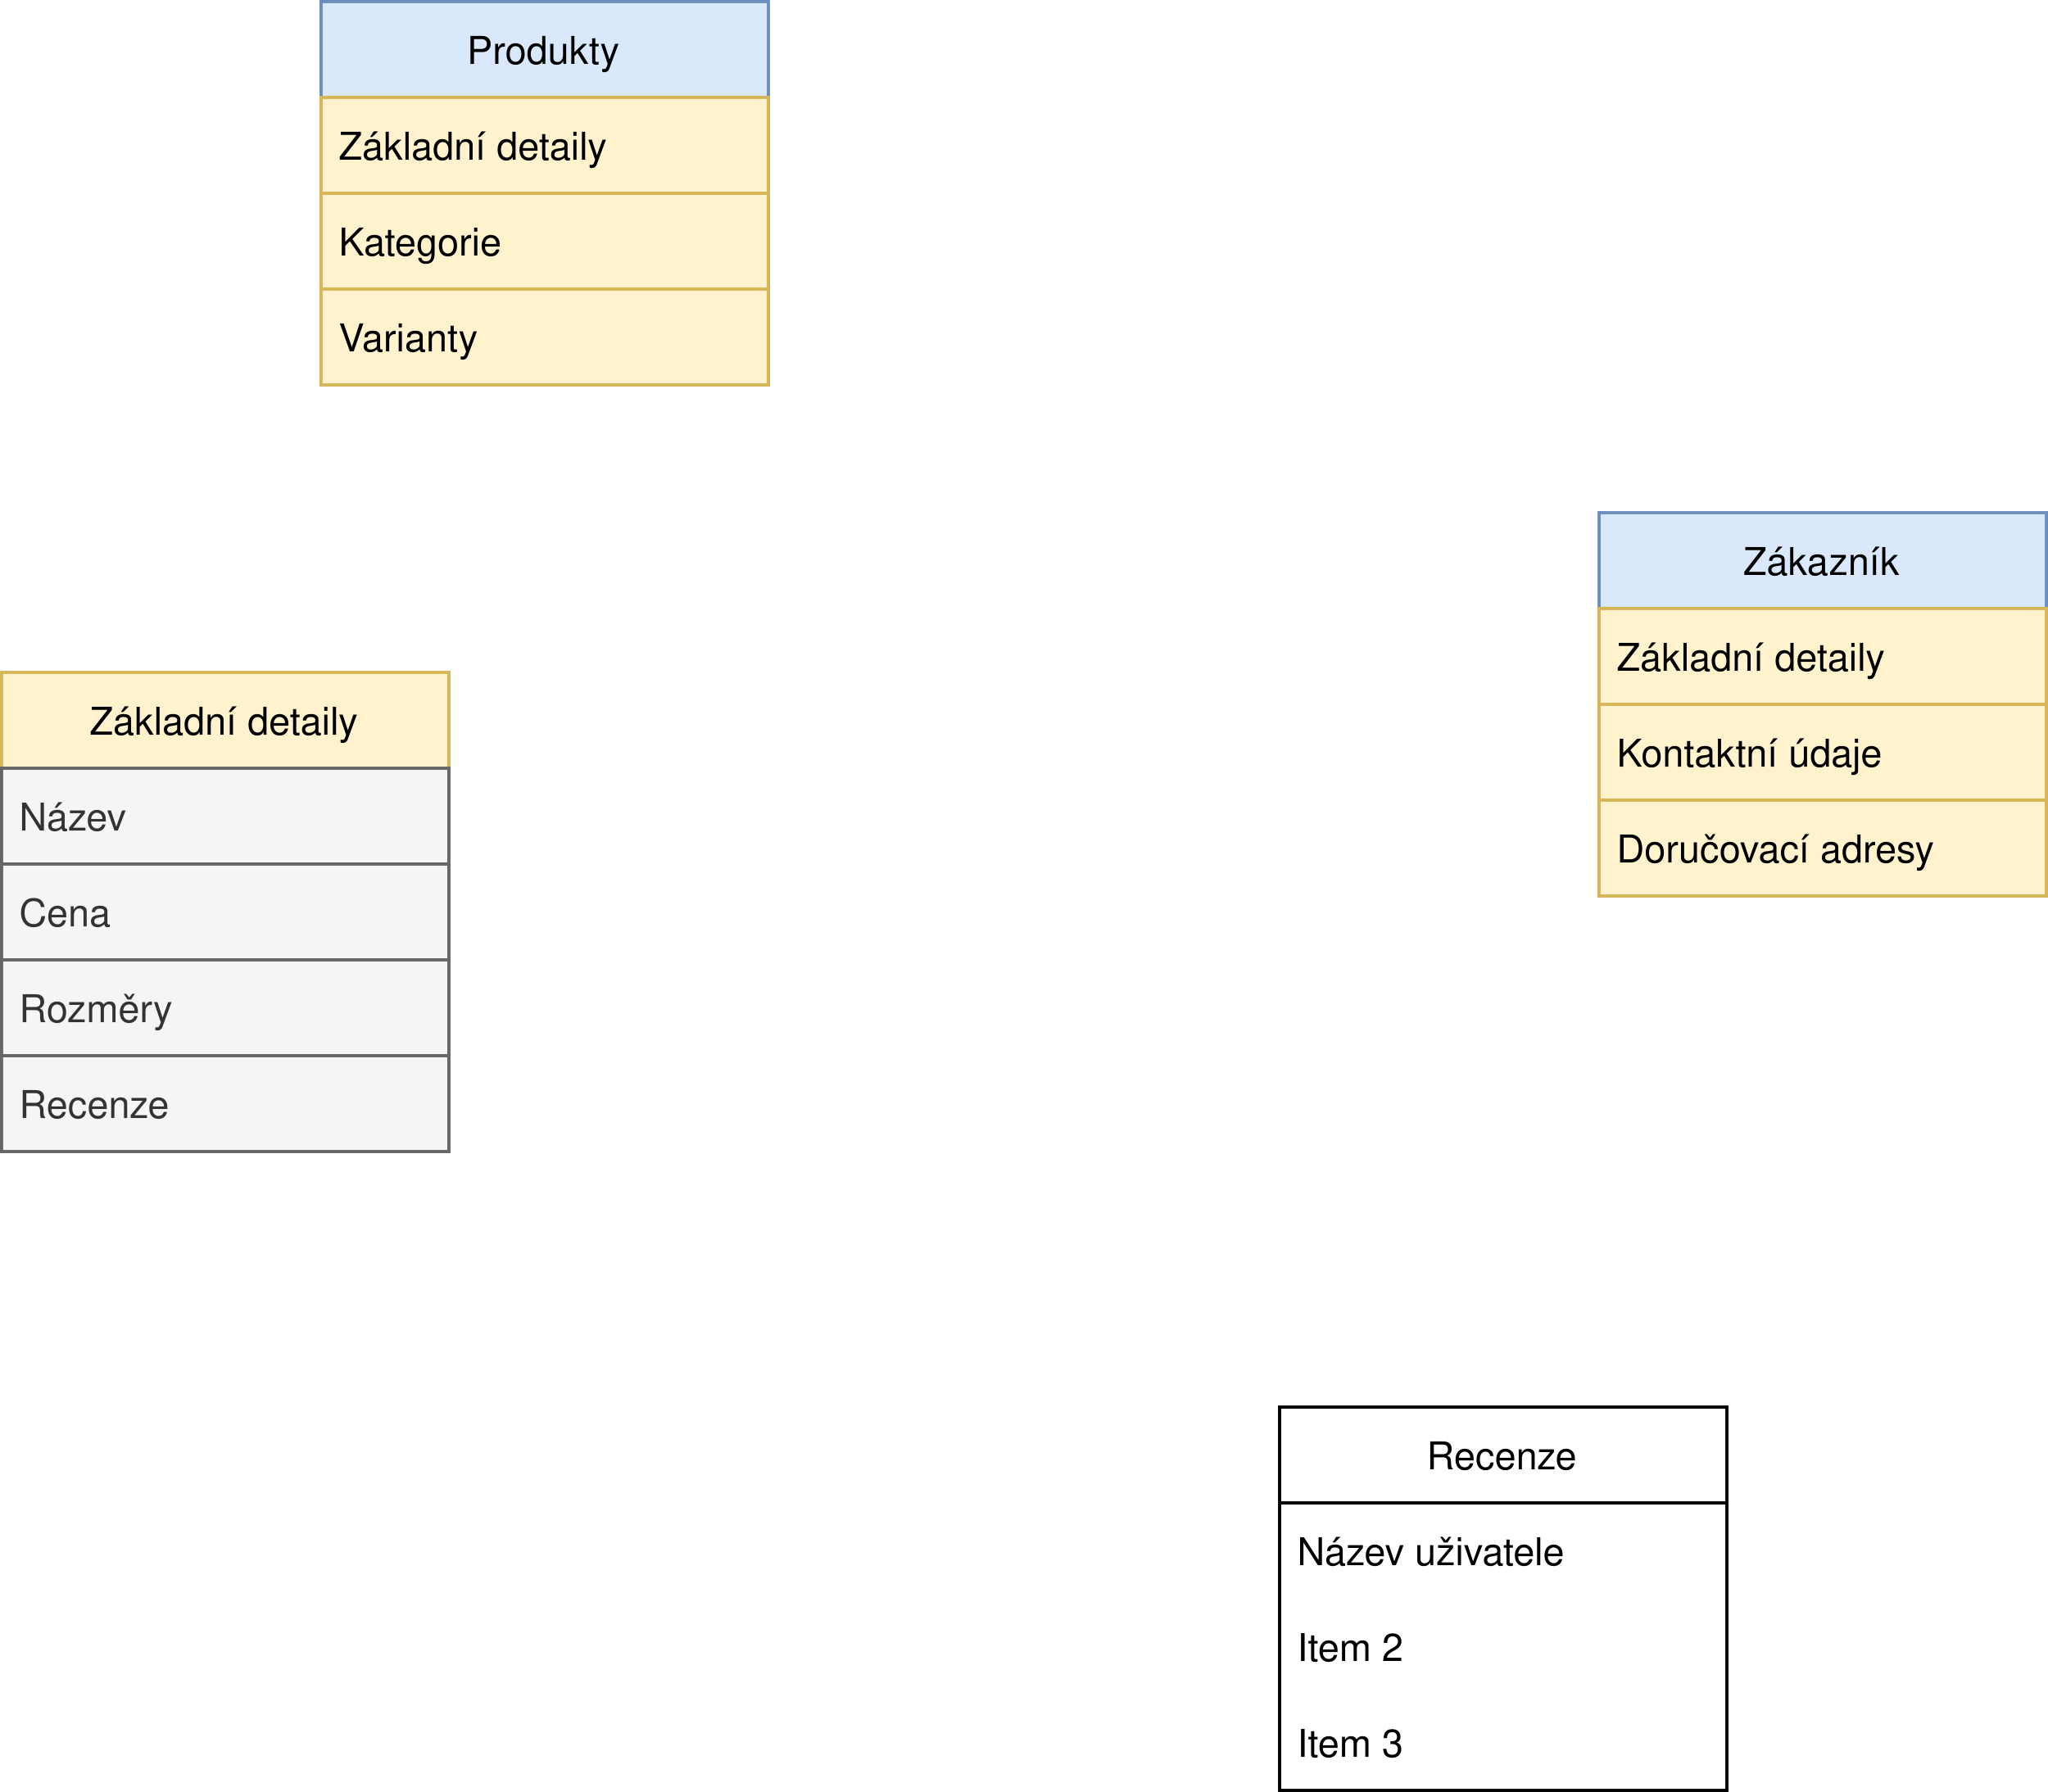
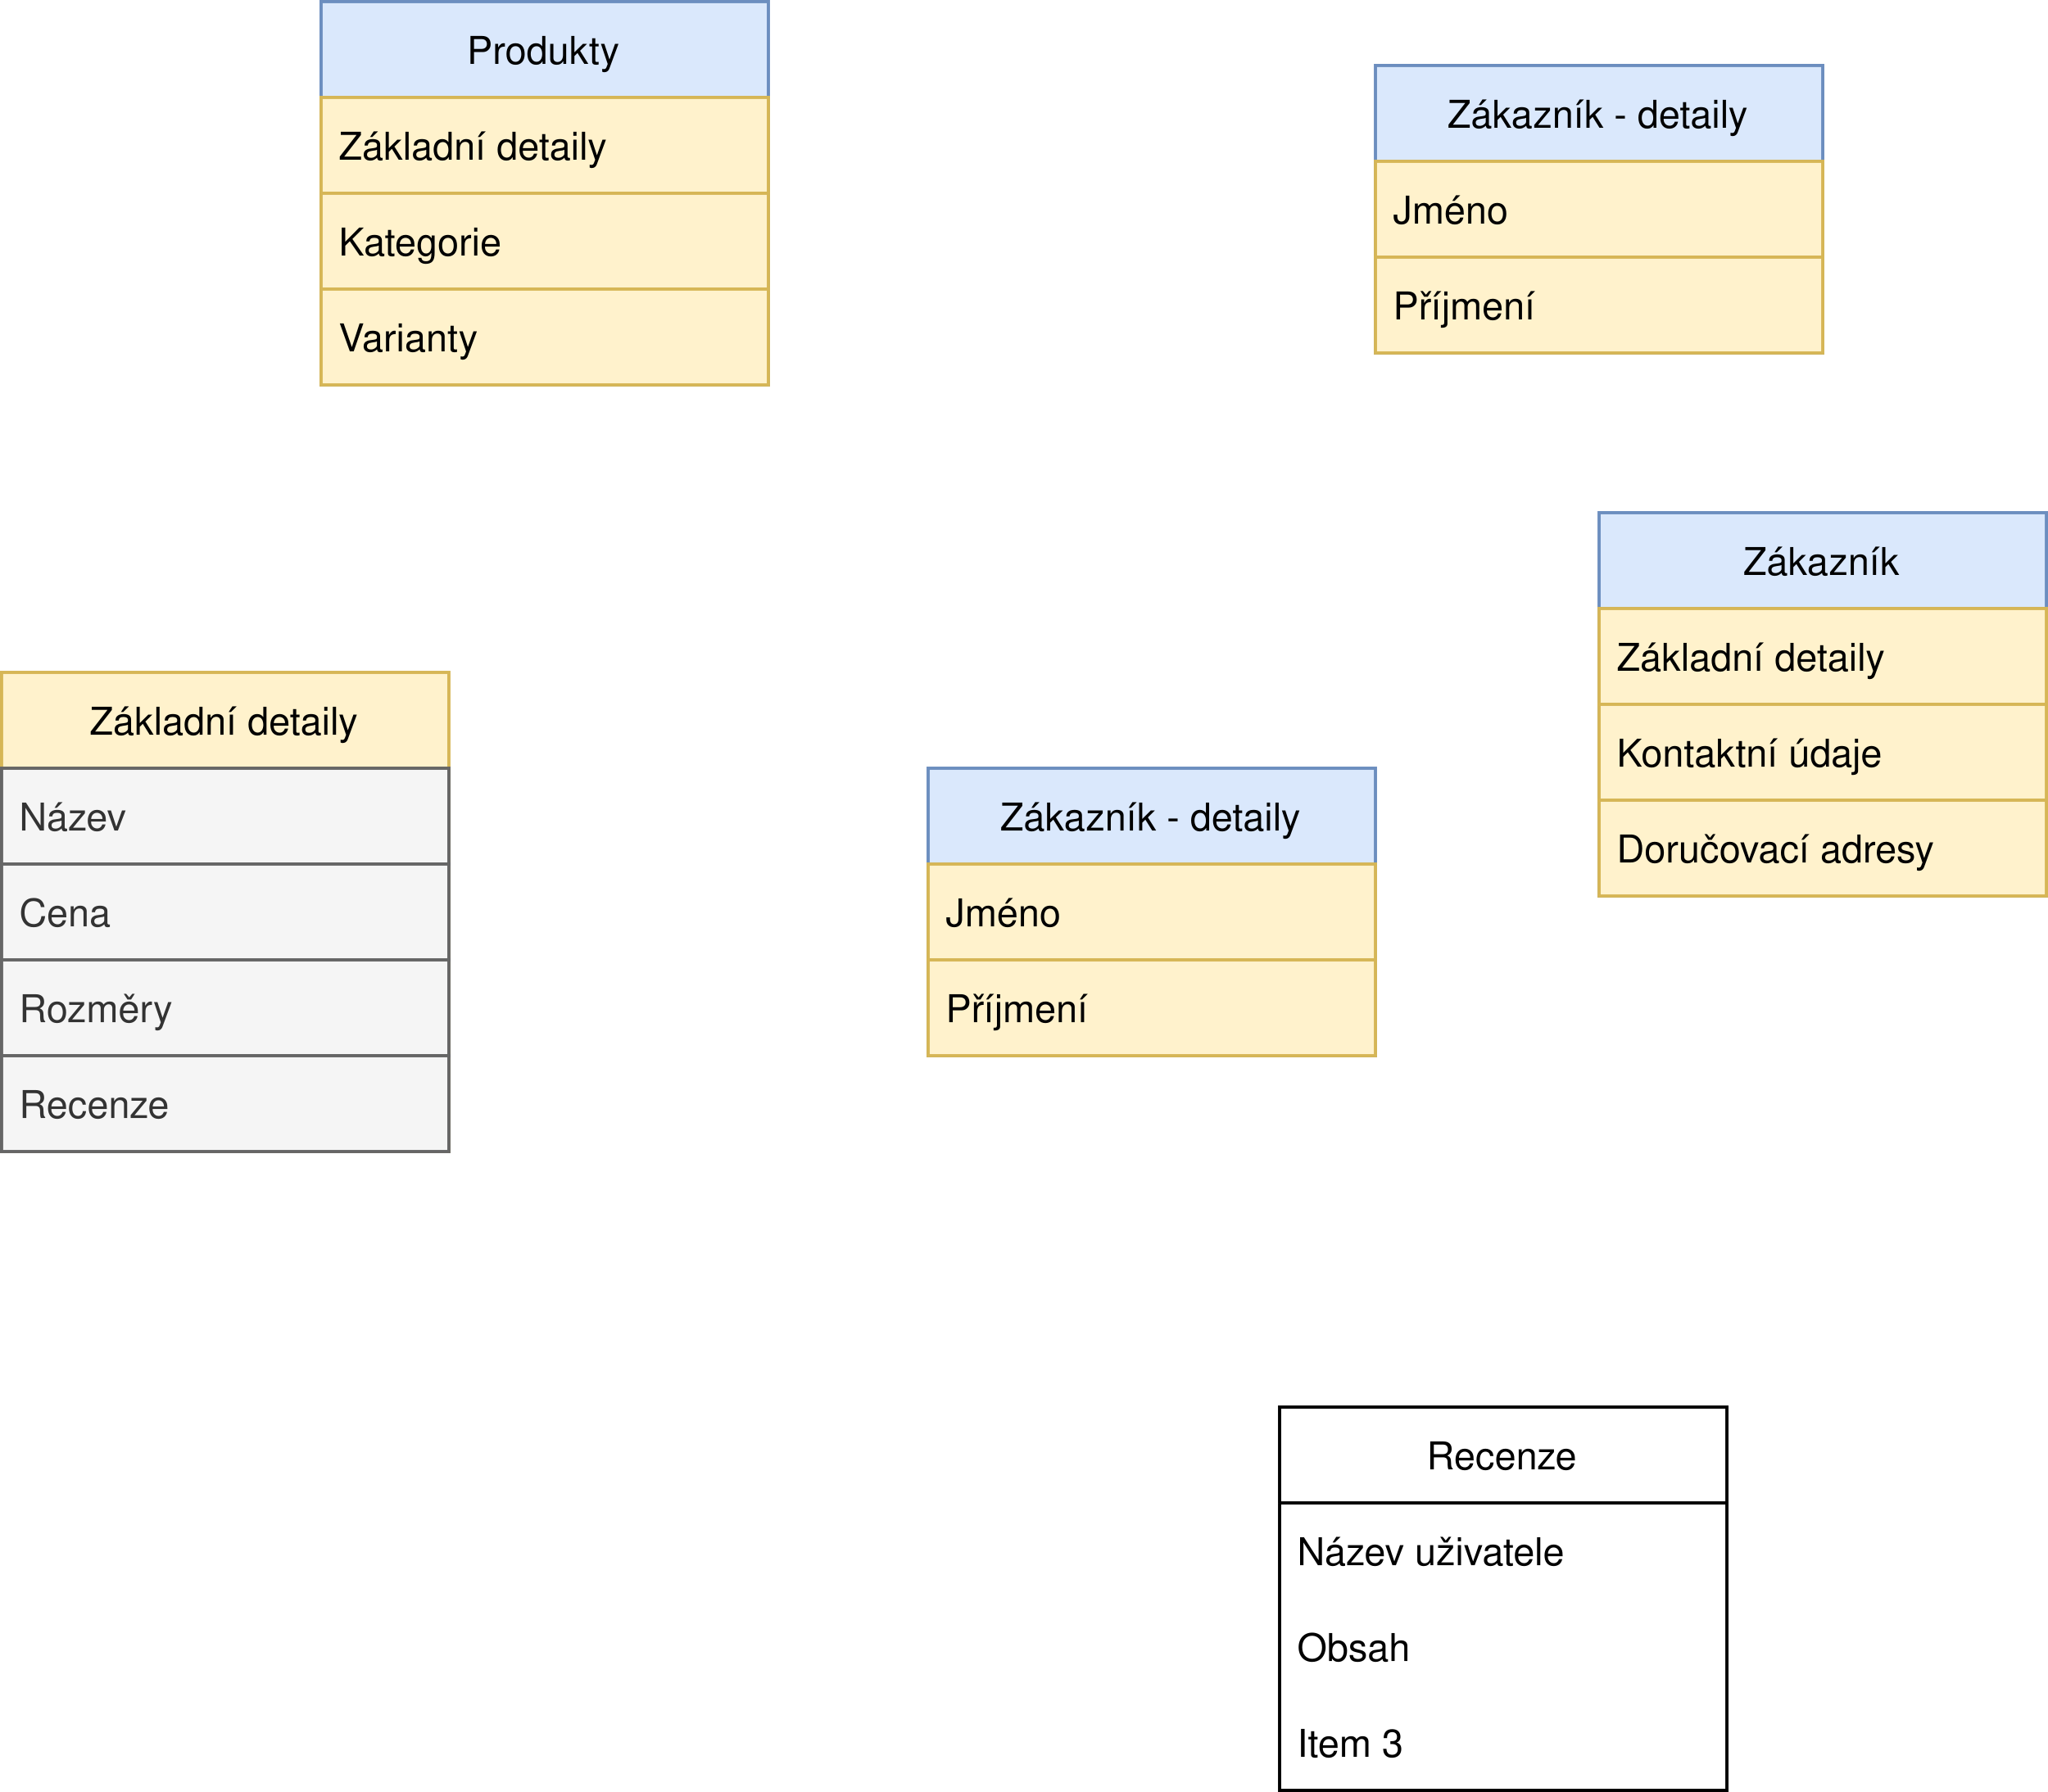
- <svg xmlns="http://www.w3.org/2000/svg" version="1.1" width="641px" height="561px" viewBox="-0.5 -0.5 641 561" content="&lt;mxfile host=&quot;app.diagrams.net&quot; modified=&quot;2022-09-22T12:21:02.765Z&quot; agent=&quot;5.0 (Windows NT 10.0; Win64; x64) AppleWebKit/537.36 (KHTML, like Gecko) Chrome/105.0.0.0 Safari/537.36&quot; etag=&quot;ro_C-B6k4LKh0g_O_Hbt&quot; version=&quot;20.3.5&quot; type=&quot;github&quot;&gt;&lt;diagram id=&quot;C5RBs43oDa-KdzZeNtuy&quot; name=&quot;Page-1&quot;&gt;7VrZdpswEP0aHtvDYoj9GHCapllOljbp6dsEhFEtkCPkePn6SiDwouTUWQhJDjYP6GokpJk742vZhhOk80MGk+SURogYthnNDWdo2LbVs21DXma0KJG9Qa8ERgxHymgFXOElUqCp0CmOUL5hyCklHE82wZBmGQr5BgaM0dmmWUzJ5lMnMEIacBUC0dEbHPGkRPv23gr/jvAoqZ5seYOyJ4XKWO0kTyCiszXIOTCcgFHKy7t0HiAinVf55eZocUNOxt7hj4v8Dn75xz/Prr+Uk317ypB6Cwxl/NlT+3czNDw6PKZ+8vui79gX+ThVQ8x7IFPlr3NGo+mYL9Se+aJyZD7DKYFMtPyYZvxK9ZiiHSaYRCewoFO5vJxDOK5afkIZXgp7IKLLEoDoZlzxxDE3LK7kSDUnQ7mwOa/2bG1BpzDfMDyBnFeroYTAJMe3xfrkwBTYCGc+5ZymyijGhASUUFZszokA9eOwWB2jY7TW44V9dBuLHuUpxDiab1HrP3GxarKILEM0RZwJ95p1iqkgqARzVXO2YmttkqwzteIlqAwZ1VOvWCBuFBGeQApLI8UfI3CMfWtMIMqK26GsCIgDJjpRhH/4Q56MvFvP9XTfx3Fsh9L3QPAoExhBsZxAuhqLRN5XcIqjSD7DzycQ4mx0UpgNeyvkUnlHQlQMj0mRr4kYiMQM/oTijBfecn1xCf8F5lfXcMUqAtG2Vm1xSXPGA5qJjQAuAowEyWZIEs1nlAOH2zoFdmLH4ymos0OxwdmRDU5TZLA1MhwDRyORs6iLfJOR99qOvKNF/hoYhuyBz4Yu8K8Y+EHbge89Wv9hqcr/uJMHbyQP3C15UAvr9vSB2+mDNywWvfetDzxdH8hkHfMVEeSNvx/B304xNMqF1hXDnsaFIWVTI+gZ/SG9h7BmBESiLHeVoVE2tC4j+i/7mPjUgqJm7uNcb0pQbOuJXauG5TZFlIFGlLOSKEt0v3ON8IrXA5525fuD1wiZAGt7Kl8vqh39960qKpG7xokAZdCxoQ02tK4rLP1E8pIuUyksBj7bXUd0rHhFVrSuLyz9aPIShShb7v41oyPEKxKiPnBojxH6keVjjPhc6rIxrbglFnu7Jn2DP07pp5PratEUXzddwz/A98AR2bESZLQkwloRUNBHzv/n53mZR+9YHeonkEccpQKxu4A3EPD2BaB+yqgC7nQBbyDgDWo70Vz9ZaboW/vjkXPwDw==&lt;/diagram&gt;&lt;/mxfile&gt;" resource="https://app.diagrams.net/#HTomasKelbasa%2Fdiagrams.net%2Fmain%2FEshop.drawio.svg">
+ <svg xmlns="http://www.w3.org/2000/svg" version="1.1" width="641px" height="561px" viewBox="-0.5 -0.5 641 561" content="&lt;mxfile host=&quot;app.diagrams.net&quot; modified=&quot;2022-09-22T12:23:16.898Z&quot; agent=&quot;5.0 (Windows NT 10.0; Win64; x64) AppleWebKit/537.36 (KHTML, like Gecko) Chrome/105.0.0.0 Safari/537.36 Edg/105.0.134.42&quot; etag=&quot;V_AyMYkcg1HrbQH8XNdz&quot; version=&quot;20.3.5&quot; type=&quot;github&quot;&gt;&lt;diagram id=&quot;C5RBs43oDa-KdzZeNtuy&quot; name=&quot;Page-1&quot;&gt;7Vtbd5s4EP41PGaPMQbDY8BpNk3azWW3ydk3GYRRLJAr5OuvrwQCQ2S3dDcEp8XxOUGjkZBmvhl9DIlmePHmkoJF9IkEEGvDQbDRjIk2HOqjoc5/Cck2l4ydUS6YURRIpb3gAe2gFA6kdIkCmNYUGSGYoUVd6JMkgT6ryQClZF1XCwmu33UBZlARPPgAq9JHFLAol9rD8V7+J0SzqLizbjl5TwwKZbmTNAIBWVdExoVmeJQQll/FGw9iYbzCLo9X20d8M7cuP96lX8E/7vXfn7+c5ZN9+Jkh5RYoTNh/ntr9uoaTq8tr4kZPd7YxvEvnsRwyWAG8lPa6pSRYztlW7pltC0OmaxRjkPCWG5KEPcieAW/7EcLBDdiSpVheyoA/L1puRCjacX2AeZfOBbybMokTY1DTeBAj5ZwUplznttiz/kL0CWxqijcgZcVqCMZgkaJptj4xMAZ0hhKXMEZiqRQijD2CCc02ZwQA2qGfrY6SOaz0WL4NpyHvaegE6awVpAxuKhCUTrmEJIaMcvMOyhCTTpABZsrmeo/WUiWqIrXAJZARMiun3qOAX0gg/AQodAUU/2qeoZ3rcwyCJLuciIwAGUBYBQrfNztkycCaWqal2j4Mw6EvbA8wmiVchmEoJhAmRDyQz6U4RkEg7uGmC+CjZHaTqU1Ge8m9tI4QET48xFm8Rnwg5DO4C4ISllnLdPmX288b/GFqJl+Fx9v6vs2/Qp0yjyR8IwBlPoccZGsogOZSwgAD0zIEVHR8N95+jA6JBqMhGoy2wDBUwHANGJzxmIW959v0vNW15w3F818ARSA5cDb0jn9FxztdO350NP+DnUz/854evBE9MF/Qg5JYd8cPzJ4ftJUsRo3hcSr8wFL5gQjWOdsDQVy45wF47hlDq1jonDGMFSxMCF1q3kizJ2QF/BIRIOBpuc8MraKhcxph/79j4pcmFCVyj2O9LULxkk80zRq62RZQHAUon3Og7OCqcY6wss8BS5vi553nCBEAlT3ln+a5w26MkVNhFQXJrWDCgwno0dAFGjrnFbpakbwnu1gQC8elzXlEj4pXREXn/EJXS5P30IfJrvljRg+IVwREWXDoDhFqyfIYIn4tdtkaV3xBFkdNg77Fl1NqdbLKFgf8cdPU3Au0AgzihpkgITkQKklAit5z/DeM8zJo3hE7VCuQf01TEPXebsHb3bM/tcR4xWDMJUbv8BYc/pbEbmt41sb2z+znp3Cx+PA0Wuzuv/N+ofr+aXD2uxaPGr+NUnzelCMcJQSGUScEjcHitAUWNTl8jDOMOAlp/BzwGxSYf4CF44F4EjTg4PLU1w23gvw5Tp4jnmNYVpl7HLSHg7ckCAeXp9aP+/PiRM6L0bh+Xoy7Pi4OFJb78+K18oRz2ufFgTJyf2B0AIQWDwze3P9BftZX+bcG4+Ib&lt;/diagram&gt;&lt;/mxfile&gt;" resource="https://app.diagrams.net/#HTomasKelbasa%2Fdiagrams.net%2Fmain%2FEshop.drawio.svg">
  <defs>
    <clipPath id="mx-clip-104-30-132-30-0">
      <rect x="104" y="30" width="132" height="30" />
    </clipPath>
    <clipPath id="mx-clip-104-60-132-30-0">
      <rect x="104" y="60" width="132" height="30" />
    </clipPath>
    <clipPath id="mx-clip-104-90-132-30-0">
      <rect x="104" y="90" width="132" height="30" />
    </clipPath>
    <clipPath id="mx-clip-504-190-132-30-0">
      <rect x="504" y="190" width="132" height="30" />
    </clipPath>
    <clipPath id="mx-clip-504-220-132-30-0">
      <rect x="504" y="220" width="132" height="30" />
    </clipPath>
    <clipPath id="mx-clip-504-250-132-30-0">
      <rect x="504" y="250" width="132" height="30" />
    </clipPath>
    <clipPath id="mx-clip-4-240-132-30-0">
      <rect x="4" y="240" width="132" height="30" />
    </clipPath>
    <clipPath id="mx-clip-4-270-132-30-0">
      <rect x="4" y="270" width="132" height="30" />
    </clipPath>
    <clipPath id="mx-clip-4-300-132-30-0">
      <rect x="4" y="300" width="132" height="30" />
    </clipPath>
    <clipPath id="mx-clip-4-330-132-30-0">
      <rect x="4" y="330" width="132" height="30" />
    </clipPath>
    <clipPath id="mx-clip-404-470-132-30-0">
      <rect x="404" y="470" width="132" height="30" />
    </clipPath>
    <clipPath id="mx-clip-404-500-132-30-0">
      <rect x="404" y="500" width="132" height="30" />
    </clipPath>
    <clipPath id="mx-clip-404-530-132-30-0">
      <rect x="404" y="530" width="132" height="30" />
+     </clipPath>
+     <clipPath id="mx-clip-294-270-132-30-0">
+       <rect x="294" y="270" width="132" height="30" />
+     </clipPath>
+     <clipPath id="mx-clip-294-300-132-30-0">
+       <rect x="294" y="300" width="132" height="30" />
+     </clipPath>
+     <clipPath id="mx-clip-434-50-132-30-0">
+       <rect x="434" y="50" width="132" height="30" />
+     </clipPath>
+     <clipPath id="mx-clip-434-80-132-30-0">
+       <rect x="434" y="80" width="132" height="30" />
    </clipPath>
  </defs>
  <g>
    <path d="M 100 30 L 100 0 L 240 0 L 240 30" fill="#dae8fc" stroke="#6c8ebf" stroke-miterlimit="10" pointer-events="all" />
    <path d="M 100 30 L 100 120 L 240 120 L 240 30" fill="none" stroke="#6c8ebf" stroke-miterlimit="10" pointer-events="none" />
    <path d="M 100 30 L 240 30" fill="none" stroke="#6c8ebf" stroke-miterlimit="10" pointer-events="none" />
    <g fill="rgb(0, 0, 0)" font-family="Helvetica" pointer-events="none" text-anchor="middle" font-size="12px">
      <text x="169.5" y="19.5">Produkty</text>
    </g>
    <rect x="100" y="30" width="140" height="30" fill="#fff2cc" stroke="#d6b656" pointer-events="none" />
    <g fill="rgb(0, 0, 0)" font-family="Helvetica" pointer-events="none" clip-path="url(#mx-clip-104-30-132-30-0)" font-size="12px">
      <text x="105.5" y="49.5">Základní detaily</text>
    </g>
    <rect x="100" y="60" width="140" height="30" fill="#fff2cc" stroke="#d6b656" pointer-events="none" />
    <g fill="rgb(0, 0, 0)" font-family="Helvetica" pointer-events="none" clip-path="url(#mx-clip-104-60-132-30-0)" font-size="12px">
      <text x="105.5" y="79.5">Kategorie</text>
    </g>
    <rect x="100" y="90" width="140" height="30" fill="#fff2cc" stroke="#d6b656" pointer-events="none" />
    <g fill="rgb(0, 0, 0)" font-family="Helvetica" pointer-events="none" clip-path="url(#mx-clip-104-90-132-30-0)" font-size="12px">
      <text x="105.5" y="109.5">Varianty</text>
    </g>
    <path d="M 500 190 L 500 160 L 640 160 L 640 190" fill="#dae8fc" stroke="#6c8ebf" stroke-miterlimit="10" pointer-events="none" />
    <path d="M 500 190 L 500 280 L 640 280 L 640 190" fill="none" stroke="#6c8ebf" stroke-miterlimit="10" pointer-events="none" />
    <path d="M 500 190 L 640 190" fill="none" stroke="#6c8ebf" stroke-miterlimit="10" pointer-events="none" />
    <g fill="rgb(0, 0, 0)" font-family="Helvetica" pointer-events="none" text-anchor="middle" font-size="12px">
      <text x="569.5" y="179.5">Zákazník</text>
    </g>
    <rect x="500" y="190" width="140" height="30" fill="#fff2cc" stroke="#d6b656" pointer-events="none" />
    <g fill="rgb(0, 0, 0)" font-family="Helvetica" pointer-events="none" clip-path="url(#mx-clip-504-190-132-30-0)" font-size="12px">
      <text x="505.5" y="209.5">Základní detaily</text>
    </g>
    <rect x="500" y="220" width="140" height="30" fill="#fff2cc" stroke="#d6b656" pointer-events="none" />
    <g fill="rgb(0, 0, 0)" font-family="Helvetica" pointer-events="none" clip-path="url(#mx-clip-504-220-132-30-0)" font-size="12px">
      <text x="505.5" y="239.5">Kontaktní údaje</text>
    </g>
    <rect x="500" y="250" width="140" height="30" fill="#fff2cc" stroke="#d6b656" pointer-events="none" />
    <g fill="rgb(0, 0, 0)" font-family="Helvetica" pointer-events="none" clip-path="url(#mx-clip-504-250-132-30-0)" font-size="12px">
      <text x="505.5" y="269.5">Doručovací adresy</text>
    </g>
    <path d="M 0 240 L 0 210 L 140 210 L 140 240" fill="#fff2cc" stroke="#d6b656" stroke-miterlimit="10" pointer-events="none" />
    <path d="M 0 240 L 0 360 L 140 360 L 140 240" fill="none" stroke="#d6b656" stroke-miterlimit="10" pointer-events="none" />
    <path d="M 0 240 L 140 240" fill="none" stroke="#d6b656" stroke-miterlimit="10" pointer-events="none" />
    <g fill="rgb(0, 0, 0)" font-family="Helvetica" pointer-events="none" text-anchor="middle" font-size="12px">
      <text x="69.5" y="229.5">Základní detaily</text>
    </g>
    <rect x="0" y="240" width="140" height="30" fill="#f5f5f5" stroke="#666666" pointer-events="none" />
    <g fill="#333333" font-family="Helvetica" pointer-events="none" clip-path="url(#mx-clip-4-240-132-30-0)" font-size="12px">
      <text x="5.5" y="259.5">Název</text>
    </g>
    <rect x="0" y="270" width="140" height="30" fill="#f5f5f5" stroke="#666666" pointer-events="none" />
    <g fill="#333333" font-family="Helvetica" pointer-events="none" clip-path="url(#mx-clip-4-270-132-30-0)" font-size="12px">
      <text x="5.5" y="289.5">Cena</text>
    </g>
    <rect x="0" y="300" width="140" height="30" fill="#f5f5f5" stroke="#666666" pointer-events="none" />
    <g fill="#333333" font-family="Helvetica" pointer-events="none" clip-path="url(#mx-clip-4-300-132-30-0)" font-size="12px">
      <text x="5.5" y="319.5">Rozměry</text>
    </g>
    <rect x="0" y="330" width="140" height="30" fill="#f5f5f5" stroke="#666666" pointer-events="none" />
    <g fill="#333333" font-family="Helvetica" pointer-events="none" clip-path="url(#mx-clip-4-330-132-30-0)" font-size="12px">
      <text x="5.5" y="349.5">Recenze</text>
    </g>
    <path d="M 400 470 L 400 440 L 540 440 L 540 470" fill="rgb(255, 255, 255)" stroke="rgb(0, 0, 0)" stroke-miterlimit="10" pointer-events="none" />
    <path d="M 400 470 L 400 560 L 540 560 L 540 470" fill="none" stroke="rgb(0, 0, 0)" stroke-miterlimit="10" pointer-events="none" />
    <path d="M 400 470 L 540 470" fill="none" stroke="rgb(0, 0, 0)" stroke-miterlimit="10" pointer-events="none" />
    <g fill="rgb(0, 0, 0)" font-family="Helvetica" pointer-events="none" text-anchor="middle" font-size="12px">
      <text x="469.5" y="459.5">Recenze</text>
    </g>
    <g fill="rgb(0, 0, 0)" font-family="Helvetica" pointer-events="none" clip-path="url(#mx-clip-404-470-132-30-0)" font-size="12px">
      <text x="405.5" y="489.5">Název uživatele</text>
    </g>
    <g fill="rgb(0, 0, 0)" font-family="Helvetica" pointer-events="none" clip-path="url(#mx-clip-404-500-132-30-0)" font-size="12px">
-       <text x="405.5" y="519.5">Item 2</text>
+       <text x="405.5" y="519.5">Obsah</text>
    </g>
    <g fill="rgb(0, 0, 0)" font-family="Helvetica" pointer-events="none" clip-path="url(#mx-clip-404-530-132-30-0)" font-size="12px">
      <text x="405.5" y="549.5">Item 3</text>
    </g>
+     <path d="M 290 270 L 290 240 L 430 240 L 430 270" fill="#dae8fc" stroke="#6c8ebf" stroke-miterlimit="10" pointer-events="none" />
+     <path d="M 290 270 L 290 330 L 430 330 L 430 270" fill="none" stroke="#6c8ebf" stroke-miterlimit="10" pointer-events="none" />
+     <path d="M 290 270 L 430 270" fill="none" stroke="#6c8ebf" stroke-miterlimit="10" pointer-events="none" />
+     <g fill="rgb(0, 0, 0)" font-family="Helvetica" pointer-events="none" text-anchor="middle" font-size="12px">
+       <text x="359.5" y="259.5">Zákazník - detaily</text>
+     </g>
+     <rect x="290" y="270" width="140" height="30" fill="#fff2cc" stroke="#d6b656" pointer-events="none" />
+     <g fill="rgb(0, 0, 0)" font-family="Helvetica" pointer-events="none" clip-path="url(#mx-clip-294-270-132-30-0)" font-size="12px">
+       <text x="295.5" y="289.5">Jméno</text>
+     </g>
+     <rect x="290" y="300" width="140" height="30" fill="#fff2cc" stroke="#d6b656" pointer-events="none" />
+     <g fill="rgb(0, 0, 0)" font-family="Helvetica" pointer-events="none" clip-path="url(#mx-clip-294-300-132-30-0)" font-size="12px">
+       <text x="295.5" y="319.5">Příjmení</text>
+     </g>
+     <path d="M 430 50 L 430 20 L 570 20 L 570 50" fill="#dae8fc" stroke="#6c8ebf" stroke-miterlimit="10" pointer-events="none" />
+     <path d="M 430 50 L 430 110 L 570 110 L 570 50" fill="none" stroke="#6c8ebf" stroke-miterlimit="10" pointer-events="none" />
+     <path d="M 430 50 L 570 50" fill="none" stroke="#6c8ebf" stroke-miterlimit="10" pointer-events="none" />
+     <g fill="rgb(0, 0, 0)" font-family="Helvetica" pointer-events="none" text-anchor="middle" font-size="12px">
+       <text x="499.5" y="39.5">Zákazník - detaily</text>
+     </g>
+     <rect x="430" y="50" width="140" height="30" fill="#fff2cc" stroke="#d6b656" pointer-events="none" />
+     <g fill="rgb(0, 0, 0)" font-family="Helvetica" pointer-events="none" clip-path="url(#mx-clip-434-50-132-30-0)" font-size="12px">
+       <text x="435.5" y="69.5">Jméno</text>
+     </g>
+     <rect x="430" y="80" width="140" height="30" fill="#fff2cc" stroke="#d6b656" pointer-events="none" />
+     <g fill="rgb(0, 0, 0)" font-family="Helvetica" pointer-events="none" clip-path="url(#mx-clip-434-80-132-30-0)" font-size="12px">
+       <text x="435.5" y="99.5">Příjmení</text>
+     </g>
  </g>
</svg>
